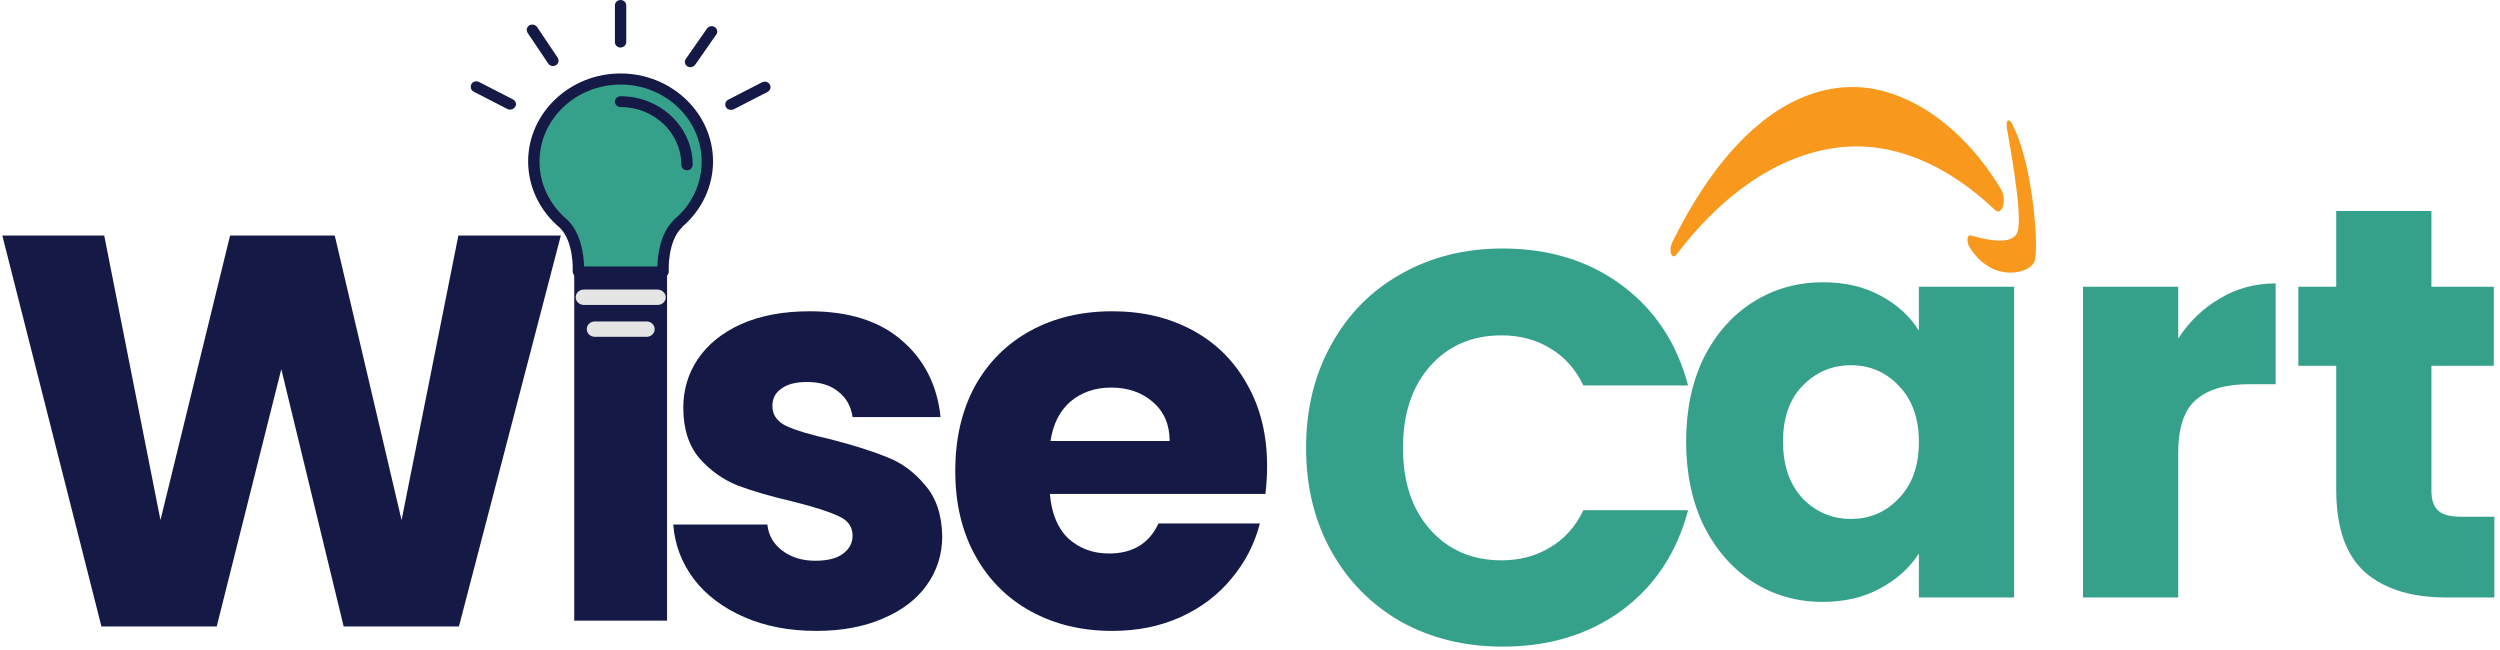
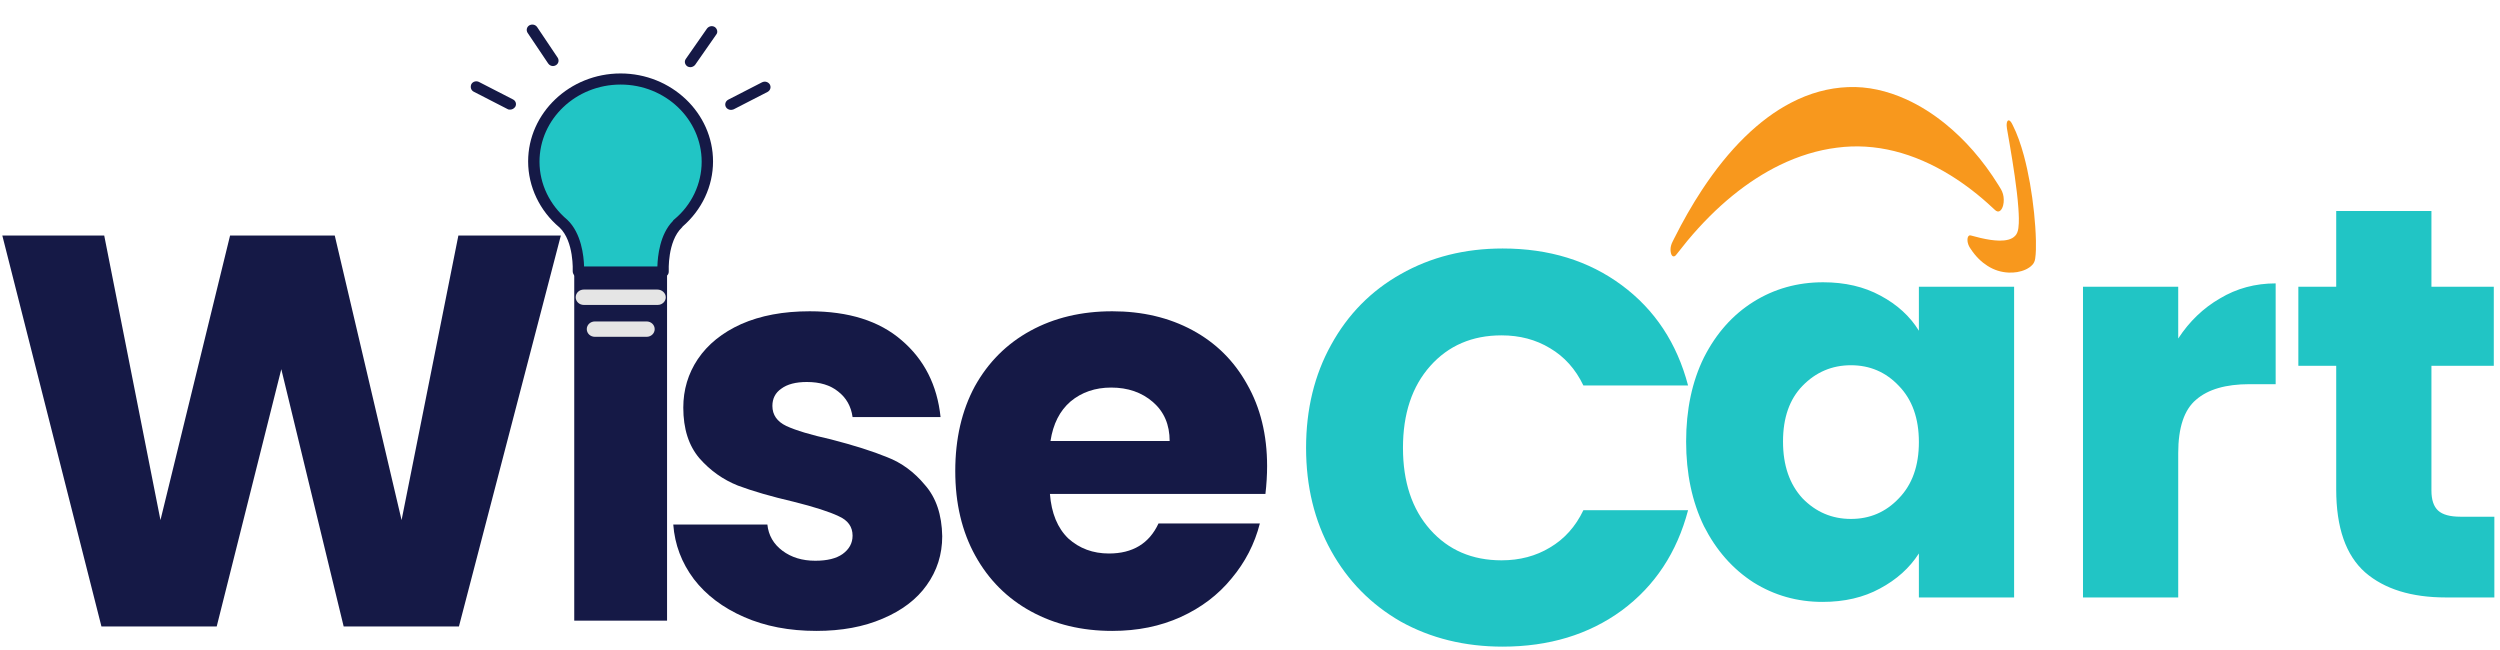
<svg xmlns="http://www.w3.org/2000/svg" width="431" height="112" viewBox="0 0 431 112" fill="none">
  <path d="M96.688 40.608L79.12 108H59.248L48.496 63.648L37.36 108H17.488L0.4 40.608H17.968L27.664 89.664L39.664 40.608H57.712L69.232 89.664L79.024 40.608H96.688Z" fill="#151946" />
  <path d="M140.744 108.768C136.072 108.768 131.912 107.968 128.264 106.368C124.616 104.768 121.736 102.592 119.624 99.84C117.512 97.024 116.328 93.888 116.072 90.432H132.296C132.488 92.288 133.352 93.792 134.888 94.944C136.424 96.096 138.312 96.672 140.552 96.672C142.6 96.672 144.168 96.288 145.256 95.52C146.408 94.688 146.984 93.632 146.984 92.352C146.984 90.816 146.184 89.696 144.584 88.992C142.984 88.224 140.392 87.392 136.808 86.496C132.968 85.6 129.768 84.672 127.208 83.712C124.648 82.688 122.44 81.12 120.584 79.008C118.728 76.832 117.8 73.92 117.8 70.272C117.8 67.2 118.632 64.416 120.296 61.92C122.024 59.36 124.52 57.344 127.784 55.872C131.112 54.4 135.048 53.664 139.592 53.664C146.312 53.664 151.592 55.328 155.432 58.656C159.336 61.984 161.576 66.4 162.152 71.904H146.984C146.728 70.048 145.896 68.576 144.488 67.488C143.144 66.4 141.352 65.856 139.112 65.856C137.192 65.856 135.72 66.24 134.696 67.008C133.672 67.712 133.16 68.704 133.16 69.984C133.16 71.52 133.96 72.672 135.56 73.44C137.224 74.208 139.784 74.976 143.24 75.744C147.208 76.768 150.44 77.792 152.936 78.816C155.432 79.776 157.608 81.376 159.464 83.616C161.384 85.792 162.376 88.736 162.44 92.448C162.44 95.584 161.544 98.4 159.752 100.896C158.024 103.328 155.496 105.248 152.168 106.656C148.904 108.064 145.096 108.768 140.744 108.768Z" fill="#151946" />
  <path d="M218.448 80.352C218.448 81.888 218.352 83.488 218.16 85.152H181.008C181.264 88.48 182.32 91.04 184.176 92.832C186.096 94.56 188.432 95.424 191.184 95.424C195.28 95.424 198.128 93.696 199.728 90.24H217.2C216.304 93.76 214.672 96.928 212.304 99.744C210 102.56 207.088 104.768 203.568 106.368C200.048 107.968 196.112 108.768 191.76 108.768C186.512 108.768 181.84 107.648 177.744 105.408C173.648 103.168 170.448 99.968 168.144 95.808C165.84 91.648 164.688 86.784 164.688 81.216C164.688 75.648 165.808 70.784 168.048 66.624C170.352 62.464 173.552 59.264 177.648 57.024C181.744 54.784 186.448 53.664 191.76 53.664C196.944 53.664 201.552 54.752 205.584 56.928C209.616 59.104 212.752 62.208 214.992 66.24C217.296 70.272 218.448 74.976 218.448 80.352ZM201.648 76.032C201.648 73.216 200.688 70.976 198.768 69.312C196.848 67.648 194.448 66.816 191.568 66.816C188.816 66.816 186.48 67.616 184.56 69.216C182.704 70.816 181.552 73.088 181.104 76.032H201.648Z" fill="#151946" />
-   <path d="M290.688 76.12C290.688 70.616 291.712 65.784 293.76 61.624C295.872 57.464 298.72 54.264 302.304 52.024C305.888 49.784 309.888 48.664 314.304 48.664C318.08 48.664 321.376 49.432 324.192 50.968C327.072 52.504 329.28 54.52 330.816 57.016V49.432H347.232V103H330.816V95.416C329.216 97.912 326.976 99.928 324.096 101.464C321.28 103 317.984 103.768 314.208 103.768C309.856 103.768 305.888 102.648 302.304 100.408C298.72 98.104 295.872 94.872 293.76 90.712C291.712 86.488 290.688 81.624 290.688 76.12ZM330.816 76.216C330.816 72.12 329.664 68.888 327.36 66.52C325.12 64.152 322.368 62.968 319.104 62.968C315.84 62.968 313.056 64.152 310.752 66.52C308.512 68.824 307.392 72.024 307.392 76.12C307.392 80.216 308.512 83.48 310.752 85.912C313.056 88.28 315.84 89.464 319.104 89.464C322.368 89.464 325.12 88.28 327.36 85.912C329.664 83.544 330.816 80.312 330.816 76.216ZM375.524 58.36C377.444 55.416 379.844 53.112 382.724 51.448C385.604 49.72 388.804 48.856 392.324 48.856V66.232H387.812C383.716 66.232 380.644 67.128 378.596 68.92C376.548 70.648 375.524 73.72 375.524 78.136V103H359.108V49.432H375.524V58.36ZM430.027 89.08V103H421.675C415.723 103 411.083 101.56 407.755 98.68C404.427 95.736 402.763 90.968 402.763 84.376V63.064H396.235V49.432H402.763V36.376H419.179V49.432H429.931V63.064H419.179V84.568C419.179 86.168 419.563 87.32 420.331 88.024C421.099 88.728 422.379 89.08 424.171 89.08H430.027Z" fill="#36A18A" />
-   <path d="M225.168 77.208C225.168 70.552 226.608 64.632 229.488 59.448C232.368 54.2 236.368 50.136 241.488 47.256C246.672 44.312 252.528 42.84 259.056 42.84C267.056 42.84 273.904 44.952 279.6 49.176C285.296 53.4 289.104 59.16 291.024 66.456H272.976C271.632 63.64 269.712 61.496 267.216 60.024C264.784 58.552 262 57.816 258.864 57.816C253.808 57.816 249.712 59.576 246.576 63.096C243.44 66.616 241.872 71.32 241.872 77.208C241.872 83.096 243.44 87.8 246.576 91.32C249.712 94.84 253.808 96.6 258.864 96.6C262 96.6 264.784 95.864 267.216 94.392C269.712 92.92 271.632 90.776 272.976 87.96H291.024C289.104 95.256 285.296 101.016 279.6 105.24C273.904 109.4 267.056 111.48 259.056 111.48C252.528 111.48 246.672 110.04 241.488 107.16C236.368 104.216 232.368 100.152 229.488 94.968C226.608 89.784 225.168 83.864 225.168 77.208Z" fill="#36A18A" />
+   <path d="M290.688 76.12C290.688 70.616 291.712 65.784 293.76 61.624C295.872 57.464 298.72 54.264 302.304 52.024C305.888 49.784 309.888 48.664 314.304 48.664C318.08 48.664 321.376 49.432 324.192 50.968C327.072 52.504 329.28 54.52 330.816 57.016V49.432H347.232V103H330.816V95.416C329.216 97.912 326.976 99.928 324.096 101.464C321.28 103 317.984 103.768 314.208 103.768C309.856 103.768 305.888 102.648 302.304 100.408C298.72 98.104 295.872 94.872 293.76 90.712C291.712 86.488 290.688 81.624 290.688 76.12ZM330.816 76.216C330.816 72.12 329.664 68.888 327.36 66.52C325.12 64.152 322.368 62.968 319.104 62.968C315.84 62.968 313.056 64.152 310.752 66.52C308.512 68.824 307.392 72.024 307.392 76.12C307.392 80.216 308.512 83.48 310.752 85.912C313.056 88.28 315.84 89.464 319.104 89.464C322.368 89.464 325.12 88.28 327.36 85.912C329.664 83.544 330.816 80.312 330.816 76.216ZM375.524 58.36C377.444 55.416 379.844 53.112 382.724 51.448C385.604 49.72 388.804 48.856 392.324 48.856V66.232H387.812C383.716 66.232 380.644 67.128 378.596 68.92C376.548 70.648 375.524 73.72 375.524 78.136V103H359.108V49.432H375.524V58.36ZM430.027 89.08V103H421.675C415.723 103 411.083 101.56 407.755 98.68C404.427 95.736 402.763 90.968 402.763 84.376V63.064H396.235V49.432H402.763V36.376H419.179V49.432H429.931V63.064H419.179V84.568C419.179 86.168 419.563 87.32 420.331 88.024C421.099 88.728 422.379 89.08 424.171 89.08H430.027Z" fill="#21C5C5" />
+   <path d="M225.168 77.208C225.168 70.552 226.608 64.632 229.488 59.448C232.368 54.2 236.368 50.136 241.488 47.256C246.672 44.312 252.528 42.84 259.056 42.84C267.056 42.84 273.904 44.952 279.6 49.176C285.296 53.4 289.104 59.16 291.024 66.456H272.976C271.632 63.64 269.712 61.496 267.216 60.024C264.784 58.552 262 57.816 258.864 57.816C253.808 57.816 249.712 59.576 246.576 63.096C243.44 66.616 241.872 71.32 241.872 77.208C241.872 83.096 243.44 87.8 246.576 91.32C249.712 94.84 253.808 96.6 258.864 96.6C262 96.6 264.784 95.864 267.216 94.392C269.712 92.92 271.632 90.776 272.976 87.96H291.024C289.104 95.256 285.296 101.016 279.6 105.24C273.904 109.4 267.056 111.48 259.056 111.48C252.528 111.48 246.672 110.04 241.488 107.16C236.368 104.216 232.368 100.152 229.488 94.968C226.608 89.784 225.168 83.864 225.168 77.208Z" fill="#21C5C5" />
  <path fill-rule="evenodd" clip-rule="evenodd" d="M346.25 46.991C347.263 47.04 348.285 46.902 349.28 46.441C349.667 46.245 350.059 46.019 350.415 45.616C350.611 45.391 350.802 45.067 350.867 44.586C351.015 43.594 351.006 42.524 350.993 41.493C350.954 39.874 350.837 38.273 350.676 36.703C350.315 33.228 349.733 29.861 348.911 26.798C348.389 24.884 347.763 23.087 347.011 21.605C346.82 21.212 346.607 20.81 346.342 20.761C346.198 20.712 346.042 20.859 345.981 21.163C345.92 21.477 345.946 21.84 345.998 22.155C346.628 25.757 347.259 29.37 347.702 33.11C347.811 34.042 347.907 34.985 347.972 35.937C348.046 37.056 348.111 38.234 347.968 39.334C347.898 39.883 347.711 40.315 347.489 40.571C347.115 41.012 346.694 41.179 346.276 41.307C345.246 41.582 344.211 41.493 343.177 41.356C342.033 41.189 340.89 40.904 339.751 40.59C339.585 40.551 339.394 40.58 339.272 40.865C339.164 41.111 339.177 41.513 339.238 41.807C339.346 42.298 339.551 42.632 339.751 42.917C340.629 44.252 341.611 45.175 342.629 45.822C343.803 46.578 345.024 46.932 346.25 46.991Z" fill="#F8981D" />
  <path fill-rule="evenodd" clip-rule="evenodd" d="M288.381 44.163C288.572 44.271 288.776 44.173 288.95 43.957C289.602 43.152 290.246 42.308 290.902 41.513C295.915 35.495 301.314 31.147 306.858 28.447C310.088 26.886 313.37 25.875 316.665 25.463C323.269 24.579 329.925 26.307 336.299 30.244C338.777 31.785 341.216 33.65 343.585 35.878C343.837 36.094 344.081 36.389 344.35 36.448C344.737 36.546 345.155 36.163 345.346 35.377C345.498 34.798 345.476 34.042 345.32 33.473C345.142 32.825 344.842 32.423 344.576 31.981C341.798 27.495 338.699 24.069 335.495 21.448C333.269 19.622 330.982 18.198 328.66 17.138C325.343 15.636 321.961 14.871 318.578 15.018C315.274 15.146 311.979 16.039 308.762 17.718C303.293 20.555 298.058 25.679 293.406 32.766C291.728 35.319 290.128 38.116 288.615 41.14C288.437 41.542 288.211 41.856 288.085 42.357C287.985 42.73 287.968 43.221 288.063 43.604C288.124 43.889 288.25 44.085 288.381 44.163Z" fill="#F8981D" />
  <path d="M115 43V107H99V43H115Z" fill="#151946" />
-   <path d="M116.892 38.581C114.004 41.329 114.365 46.876 114.365 46.876H99.716C99.716 46.876 100.025 41.329 97.188 38.581C94.042 35.93 92.03 32.102 92.03 27.831C92.03 19.977 98.736 13.597 106.989 13.597C115.242 13.597 121.947 19.977 121.947 27.831C121.947 32.102 119.987 35.93 116.892 38.581Z" fill="#36A18A" />
+   <path d="M116.892 38.581C114.004 41.329 114.365 46.876 114.365 46.876H99.716C99.716 46.876 100.025 41.329 97.188 38.581C94.042 35.93 92.03 32.102 92.03 27.831C92.03 19.977 98.736 13.597 106.989 13.597C115.242 13.597 121.947 19.977 121.947 27.831C121.947 32.102 119.987 35.93 116.892 38.581Z" fill="#21C5C5" />
  <path d="M114.777 51.245C114.777 51.981 114.158 52.57 113.385 52.57H100.644C99.871 52.57 99.252 51.981 99.252 51.245C99.252 50.508 99.871 49.919 100.644 49.919H113.333C114.107 49.919 114.777 50.508 114.777 51.245Z" fill="#E5E5E5" />
  <path d="M112.869 56.742C112.869 57.478 112.25 58.067 111.476 58.067H102.553C101.779 58.067 101.16 57.478 101.16 56.742C101.16 56.006 101.779 55.417 102.553 55.417H111.476C112.25 55.417 112.869 56.006 112.869 56.742Z" fill="#E5E5E5" />
  <path d="M117.666 39.072C121.019 36.175 122.927 32.102 122.927 27.831C122.927 19.487 115.757 12.664 106.989 12.664C98.22 12.664 91.05 19.487 91.05 27.831C91.05 32.2 93.062 36.372 96.466 39.219C98.994 41.624 98.736 46.729 98.736 46.778C98.736 47.023 98.839 47.269 98.994 47.465C99.2 47.661 99.458 47.76 99.716 47.76H114.313C114.571 47.76 114.829 47.661 115.035 47.465C115.242 47.269 115.293 47.023 115.293 46.778C115.293 46.729 115.035 41.624 117.563 39.219C117.614 39.17 117.666 39.121 117.666 39.072ZM116.222 37.844C116.118 37.894 116.067 37.992 116.015 38.09C113.746 40.397 113.385 44.176 113.333 45.943H100.696C100.644 44.127 100.232 40.2 97.807 37.894C94.764 35.341 93.01 31.709 93.01 27.88C93.01 20.517 99.303 14.578 106.989 14.578C114.726 14.578 120.967 20.567 120.967 27.88C120.967 31.66 119.265 35.341 116.222 37.844Z" fill="#151946" />
-   <path d="M106.989 16.591C106.473 16.591 106.009 16.983 106.009 17.523C106.009 18.014 106.421 18.456 106.989 18.456C112.766 18.456 117.46 22.923 117.46 28.42C117.46 28.911 117.872 29.353 118.44 29.353C118.955 29.353 119.42 28.96 119.42 28.42C119.42 21.892 113.849 16.591 106.989 16.591Z" fill="#151946" />
-   <path d="M107.969 7.215V0.933C107.969 0.442 107.556 0 106.989 0C106.473 0 106.009 0.393 106.009 0.933V7.265C106.009 7.755 106.421 8.197 106.989 8.197C107.556 8.148 107.969 7.755 107.969 7.215Z" fill="#151946" />
  <path d="M123.237 4.663C122.772 4.369 122.205 4.516 121.895 4.909L118.233 10.161C117.924 10.602 118.078 11.142 118.491 11.437C118.646 11.535 118.852 11.584 119.007 11.584C119.316 11.584 119.626 11.437 119.832 11.191L123.494 5.939C123.804 5.547 123.649 4.958 123.237 4.663Z" fill="#151946" />
  <path d="M95.331 11.388C95.486 11.388 95.692 11.339 95.847 11.24C96.311 10.946 96.415 10.406 96.157 9.964L92.598 4.663C92.288 4.221 91.721 4.123 91.257 4.369C90.792 4.663 90.689 5.203 90.947 5.645L94.506 10.946C94.713 11.24 95.022 11.388 95.331 11.388Z" fill="#151946" />
  <path d="M81.662 15.805L87.491 18.799C87.646 18.898 87.801 18.898 87.955 18.898C88.316 18.898 88.626 18.701 88.832 18.407C89.09 17.965 88.935 17.376 88.42 17.131L82.591 14.136C82.127 13.891 81.508 14.038 81.25 14.529C81.044 15.02 81.198 15.56 81.662 15.805Z" fill="#151946" />
  <path d="M126.022 18.947C126.177 18.947 126.331 18.898 126.486 18.849L132.315 15.854C132.779 15.609 132.985 15.069 132.727 14.578C132.469 14.136 131.902 13.94 131.386 14.185L125.558 17.18C125.093 17.425 124.887 17.965 125.145 18.456C125.3 18.75 125.661 18.947 126.022 18.947Z" fill="#151946" />
</svg>
